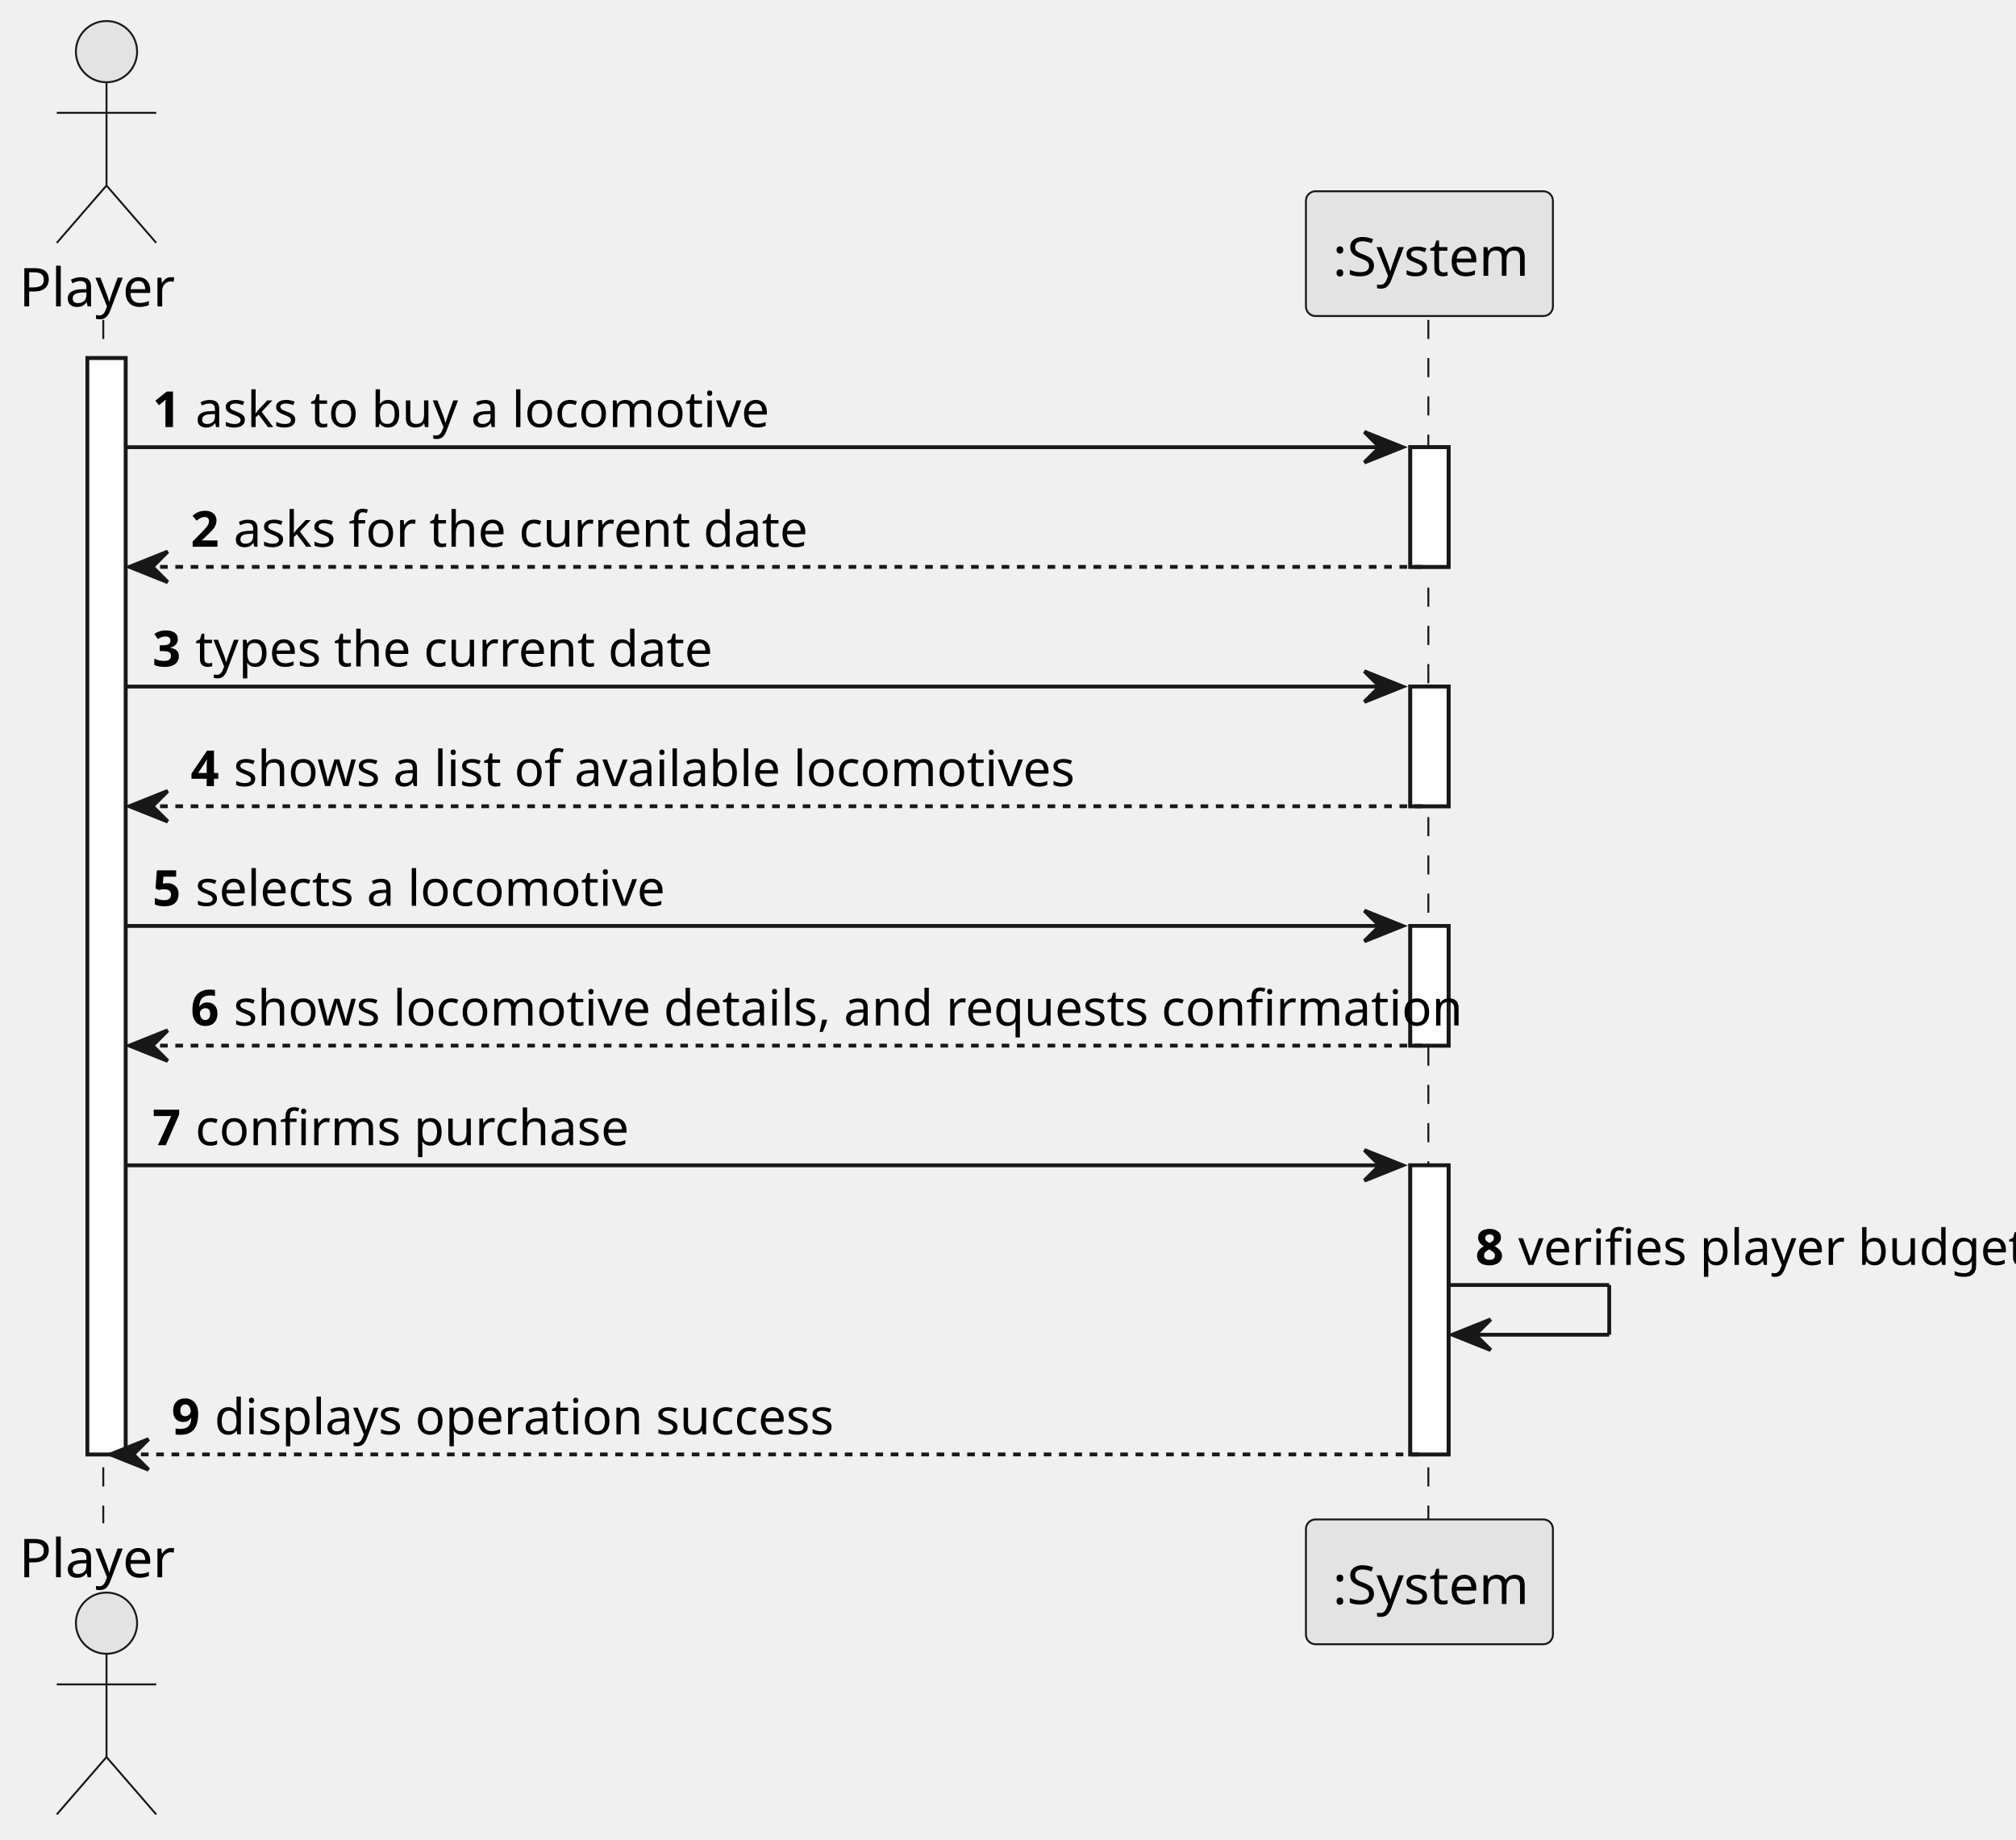
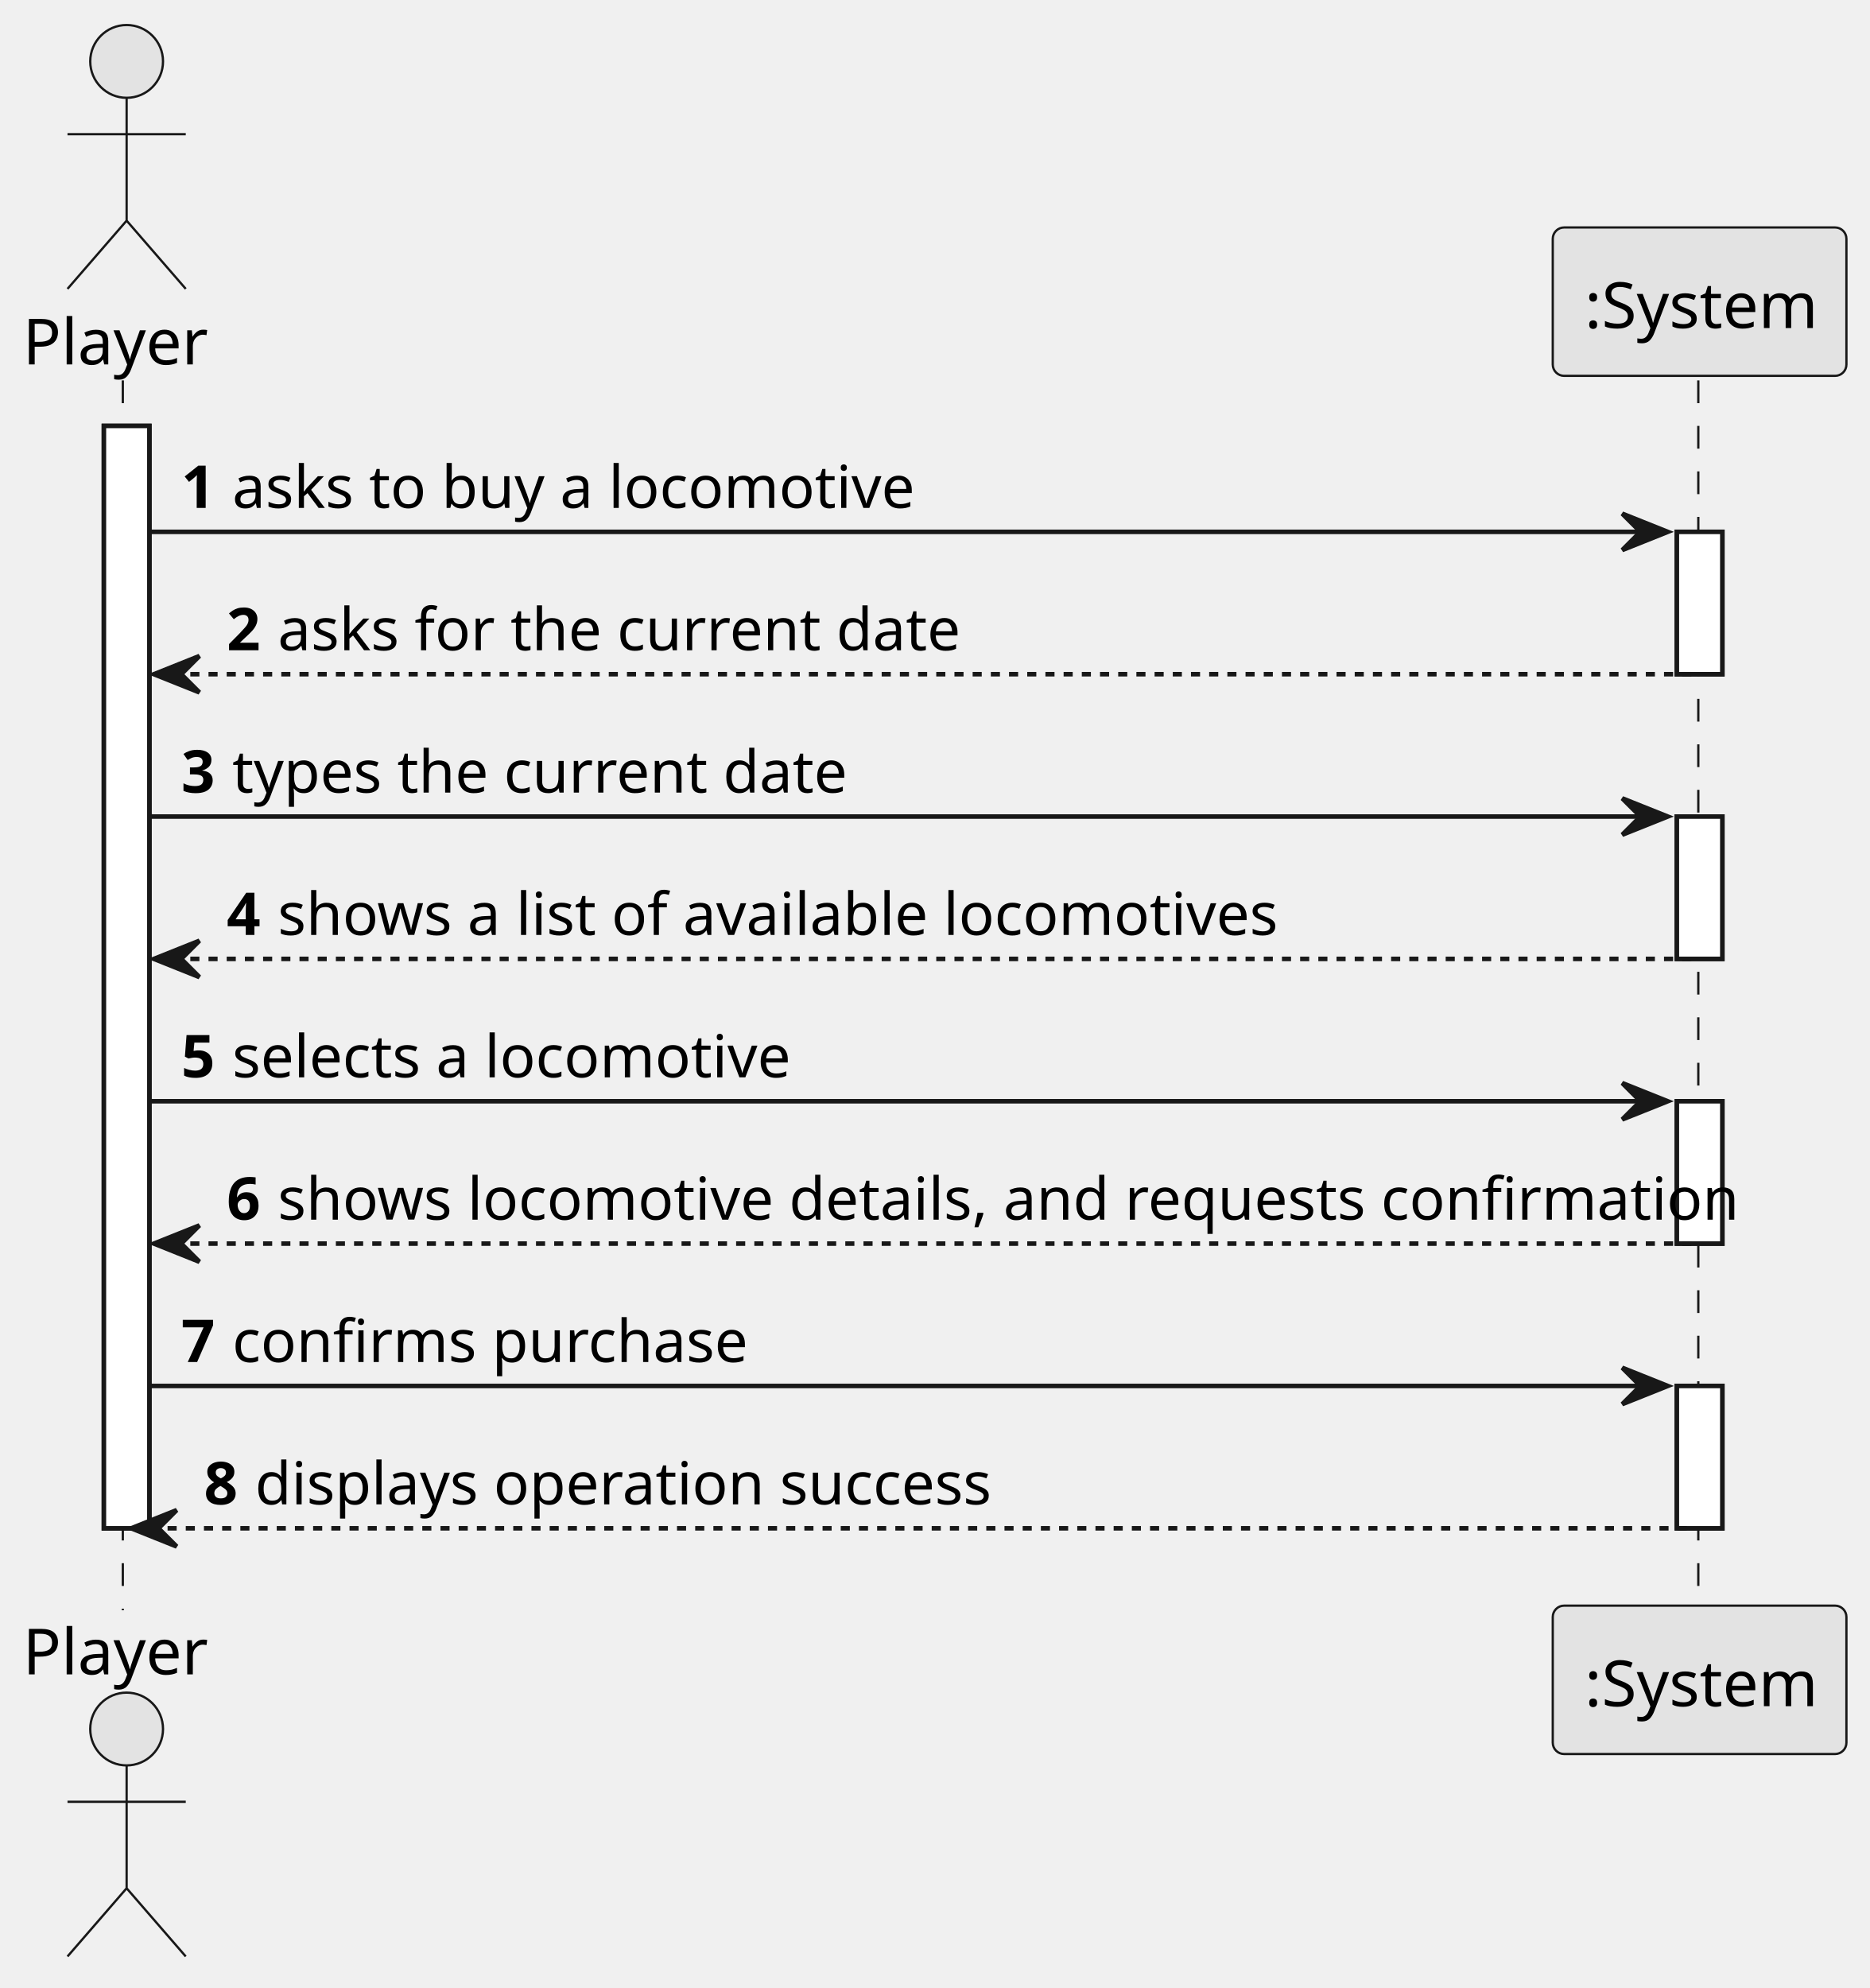
- <svg xmlns="http://www.w3.org/2000/svg" contentStyleType="text/css" height="481px" preserveAspectRatio="none" style="width:527px;height:481px;background:#FFFFFF;" version="1.1" viewBox="0 0 527 481" width="527px" zoomAndPan="magnify">
+ <svg xmlns="http://www.w3.org/2000/svg" contentStyleType="text/css" height="437px" preserveAspectRatio="none" style="width:411px;height:437px;background:#FFFFFF;" version="1.1" viewBox="0 0 411 437" width="411px" zoomAndPan="magnify">
  <defs />
  <g>
-     <rect fill="#FFFFFF" height="286.619" style="stroke:#181818;stroke-width:1.0;" width="10" x="22.841" y="93.621" />
+     <rect fill="#FFFFFF" height="242.328" style="stroke:#181818;stroke-width:1.0;" width="10" x="22.841" y="93.621" />
    <rect fill="#FFFFFF" height="31.291" style="stroke:#181818;stroke-width:1.0;" width="10" x="368.665" y="116.912" />
    <rect fill="#FFFFFF" height="31.291" style="stroke:#181818;stroke-width:1.0;" width="10" x="368.665" y="179.494" />
    <rect fill="#FFFFFF" height="31.291" style="stroke:#181818;stroke-width:1.0;" width="10" x="368.665" y="242.076" />
-     <rect fill="#FFFFFF" height="75.582" style="stroke:#181818;stroke-width:1.0;" width="10" x="368.665" y="304.658" />
-     <line style="stroke:#181818;stroke-width:0.5;stroke-dasharray:5.0,5.0;" x1="27" x2="27" y1="83.621" y2="398.24" />
-     <line style="stroke:#181818;stroke-width:0.5;stroke-dasharray:5.0,5.0;" x1="373.382" x2="373.382" y1="83.621" y2="398.24" />
+     <rect fill="#FFFFFF" height="31.291" style="stroke:#181818;stroke-width:1.0;" width="10" x="368.665" y="304.658" />
+     <line style="stroke:#181818;stroke-width:0.5;stroke-dasharray:5.0,5.0;" x1="27" x2="27" y1="83.621" y2="353.949" />
+     <line style="stroke:#181818;stroke-width:0.5;stroke-dasharray:5.0,5.0;" x1="373.382" x2="373.382" y1="83.621" y2="353.949" />
    <text fill="#000000" font-family="sans-serif" font-size="14" lengthAdjust="spacing" textLength="39.683" x="5" y="80.107">Player</text>
    <ellipse cx="27.841" cy="13.5" fill="#E3E3E3" rx="8" ry="8" style="stroke:#181818;stroke-width:0.5;" />
    <path d="M27.841,21.5 L27.841,48.5 M14.841,29.5 L40.841,29.5 M27.841,48.5 L14.841,63.5 M27.841,48.5 L40.841,63.5 " fill="none" style="stroke:#181818;stroke-width:0.5;" />
-     <text fill="#000000" font-family="sans-serif" font-size="14" lengthAdjust="spacing" textLength="39.683" x="5" y="412.348">Player</text>
-     <ellipse cx="27.841" cy="424.361" fill="#E3E3E3" rx="8" ry="8" style="stroke:#181818;stroke-width:0.5;" />
-     <path d="M27.841,432.361 L27.841,459.361 M14.841,440.361 L40.841,440.361 M27.841,459.361 L14.841,474.361 M27.841,459.361 L40.841,474.361 " fill="none" style="stroke:#181818;stroke-width:0.5;" />
+     <text fill="#000000" font-family="sans-serif" font-size="14" lengthAdjust="spacing" textLength="39.683" x="5" y="368.057">Player</text>
+     <ellipse cx="27.841" cy="380.07" fill="#E3E3E3" rx="8" ry="8" style="stroke:#181818;stroke-width:0.5;" />
+     <path d="M27.841,388.07 L27.841,415.07 M14.841,396.07 L40.841,396.07 M27.841,415.07 L14.841,430.07 M27.841,415.07 L40.841,430.07 " fill="none" style="stroke:#181818;stroke-width:0.5;" />
    <rect fill="#E3E3E3" height="32.621" rx="2.5" ry="2.5" style="stroke:#181818;stroke-width:0.5;" width="64.565" x="341.382" y="50" />
    <text fill="#000000" font-family="sans-serif" font-size="14" lengthAdjust="spacing" textLength="50.565" x="348.382" y="72.107">:System</text>
-     <rect fill="#E3E3E3" height="32.621" rx="2.5" ry="2.5" style="stroke:#181818;stroke-width:0.5;" width="64.565" x="341.382" y="397.24" />
-     <text fill="#000000" font-family="sans-serif" font-size="14" lengthAdjust="spacing" textLength="50.565" x="348.382" y="419.348">:System</text>
-     <rect fill="#FFFFFF" height="286.619" style="stroke:#181818;stroke-width:1.0;" width="10" x="22.841" y="93.621" />
+     <rect fill="#E3E3E3" height="32.621" rx="2.5" ry="2.5" style="stroke:#181818;stroke-width:0.5;" width="64.565" x="341.382" y="352.949" />
+     <text fill="#000000" font-family="sans-serif" font-size="14" lengthAdjust="spacing" textLength="50.565" x="348.382" y="375.057">:System</text>
+     <rect fill="#FFFFFF" height="242.328" style="stroke:#181818;stroke-width:1.0;" width="10" x="22.841" y="93.621" />
    <rect fill="#FFFFFF" height="31.291" style="stroke:#181818;stroke-width:1.0;" width="10" x="368.665" y="116.912" />
    <rect fill="#FFFFFF" height="31.291" style="stroke:#181818;stroke-width:1.0;" width="10" x="368.665" y="179.494" />
    <rect fill="#FFFFFF" height="31.291" style="stroke:#181818;stroke-width:1.0;" width="10" x="368.665" y="242.076" />
-     <rect fill="#FFFFFF" height="75.582" style="stroke:#181818;stroke-width:1.0;" width="10" x="368.665" y="304.658" />
+     <rect fill="#FFFFFF" height="31.291" style="stroke:#181818;stroke-width:1.0;" width="10" x="368.665" y="304.658" />
    <polygon fill="#181818" points="356.665,112.912,366.665,116.912,356.665,120.912,360.665,116.912" style="stroke:#181818;stroke-width:1.0;" />
    <line style="stroke:#181818;stroke-width:1.0;" x1="32.841" x2="362.665" y1="116.912" y2="116.912" />
    <text fill="#000000" font-family="sans-serif" font-size="13" font-weight="bold" lengthAdjust="spacing" textLength="7.23" x="39.841" y="111.649">1</text>
    <text fill="#000000" font-family="sans-serif" font-size="13" lengthAdjust="spacing" textLength="142.346" x="51.071" y="111.649">asks to buy a locomotive</text>
    <polygon fill="#181818" points="43.841,144.203,33.841,148.203,43.841,152.203,39.841,148.203" style="stroke:#181818;stroke-width:1.0;" />
    <line style="stroke:#181818;stroke-width:1.0;stroke-dasharray:2.0,2.0;" x1="37.841" x2="372.665" y1="148.203" y2="148.203" />
    <text fill="#000000" font-family="sans-serif" font-size="13" font-weight="bold" lengthAdjust="spacing" textLength="7.23" x="49.841" y="142.94">2</text>
    <text fill="#000000" font-family="sans-serif" font-size="13" lengthAdjust="spacing" textLength="140.182" x="61.071" y="142.94">asks for the current date</text>
    <polygon fill="#181818" points="356.665,175.494,366.665,179.494,356.665,183.494,360.665,179.494" style="stroke:#181818;stroke-width:1.0;" />
    <line style="stroke:#181818;stroke-width:1.0;" x1="32.841" x2="362.665" y1="179.494" y2="179.494" />
    <text fill="#000000" font-family="sans-serif" font-size="13" font-weight="bold" lengthAdjust="spacing" textLength="7.23" x="39.841" y="174.231">3</text>
    <text fill="#000000" font-family="sans-serif" font-size="13" lengthAdjust="spacing" textLength="125.741" x="51.071" y="174.231">types the current date</text>
    <polygon fill="#181818" points="43.841,206.785,33.841,210.785,43.841,214.785,39.841,210.785" style="stroke:#181818;stroke-width:1.0;" />
    <line style="stroke:#181818;stroke-width:1.0;stroke-dasharray:2.0,2.0;" x1="37.841" x2="372.665" y1="210.785" y2="210.785" />
    <text fill="#000000" font-family="sans-serif" font-size="13" font-weight="bold" lengthAdjust="spacing" textLength="7.23" x="49.841" y="205.523">4</text>
    <text fill="#000000" font-family="sans-serif" font-size="13" lengthAdjust="spacing" textLength="208.819" x="61.071" y="205.523">shows a list of available locomotives</text>
    <polygon fill="#181818" points="356.665,238.076,366.665,242.076,356.665,246.076,360.665,242.076" style="stroke:#181818;stroke-width:1.0;" />
    <line style="stroke:#181818;stroke-width:1.0;" x1="32.841" x2="362.665" y1="242.076" y2="242.076" />
    <text fill="#000000" font-family="sans-serif" font-size="13" font-weight="bold" lengthAdjust="spacing" textLength="7.23" x="39.841" y="236.814">5</text>
    <text fill="#000000" font-family="sans-serif" font-size="13" lengthAdjust="spacing" textLength="117.051" x="51.071" y="236.814">selects a locomotive</text>
    <polygon fill="#181818" points="43.841,269.367,33.841,273.367,43.841,277.367,39.841,273.367" style="stroke:#181818;stroke-width:1.0;" />
    <line style="stroke:#181818;stroke-width:1.0;stroke-dasharray:2.0,2.0;" x1="37.841" x2="372.665" y1="273.367" y2="273.367" />
    <text fill="#000000" font-family="sans-serif" font-size="13" font-weight="bold" lengthAdjust="spacing" textLength="7.23" x="49.841" y="268.104">6</text>
    <text fill="#000000" font-family="sans-serif" font-size="13" lengthAdjust="spacing" textLength="300.593" x="61.071" y="268.104">shows locomotive details, and requests confirmation</text>
    <polygon fill="#181818" points="356.665,300.658,366.665,304.658,356.665,308.658,360.665,304.658" style="stroke:#181818;stroke-width:1.0;" />
    <line style="stroke:#181818;stroke-width:1.0;" x1="32.841" x2="362.665" y1="304.658" y2="304.658" />
    <text fill="#000000" font-family="sans-serif" font-size="13" font-weight="bold" lengthAdjust="spacing" textLength="7.23" x="39.841" y="299.396">7</text>
    <text fill="#000000" font-family="sans-serif" font-size="13" lengthAdjust="spacing" textLength="106.209" x="51.071" y="299.396">confirms purchase</text>
-     <line style="stroke:#181818;stroke-width:1.0;" x1="378.665" x2="420.665" y1="335.949" y2="335.949" />
-     <line style="stroke:#181818;stroke-width:1.0;" x1="420.665" x2="420.665" y1="335.949" y2="348.949" />
-     <line style="stroke:#181818;stroke-width:1.0;" x1="379.665" x2="420.665" y1="348.949" y2="348.949" />
-     <polygon fill="#181818" points="389.665,344.949,379.665,348.949,389.665,352.949,385.665,348.949" style="stroke:#181818;stroke-width:1.0;" />
-     <text fill="#000000" font-family="sans-serif" font-size="13" font-weight="bold" lengthAdjust="spacing" textLength="7.23" x="385.665" y="330.687">8</text>
-     <text fill="#000000" font-family="sans-serif" font-size="13" lengthAdjust="spacing" textLength="123.57" x="396.894" y="330.687">verifies player budget</text>
-     <polygon fill="#181818" points="38.841,376.24,28.841,380.24,38.841,384.24,34.841,380.24" style="stroke:#181818;stroke-width:1.0;" />
-     <line style="stroke:#181818;stroke-width:1.0;stroke-dasharray:2.0,2.0;" x1="32.841" x2="372.665" y1="380.24" y2="380.24" />
-     <text fill="#000000" font-family="sans-serif" font-size="13" font-weight="bold" lengthAdjust="spacing" textLength="7.23" x="44.841" y="374.978">9</text>
-     <text fill="#000000" font-family="sans-serif" font-size="13" lengthAdjust="spacing" textLength="155.359" x="56.071" y="374.978">displays operation success</text>
+     <polygon fill="#181818" points="38.841,331.949,28.841,335.949,38.841,339.949,34.841,335.949" style="stroke:#181818;stroke-width:1.0;" />
+     <line style="stroke:#181818;stroke-width:1.0;stroke-dasharray:2.0,2.0;" x1="32.841" x2="372.665" y1="335.949" y2="335.949" />
+     <text fill="#000000" font-family="sans-serif" font-size="13" font-weight="bold" lengthAdjust="spacing" textLength="7.23" x="44.841" y="330.687">8</text>
+     <text fill="#000000" font-family="sans-serif" font-size="13" lengthAdjust="spacing" textLength="155.359" x="56.071" y="330.687">displays operation success</text>
  </g>
</svg>
